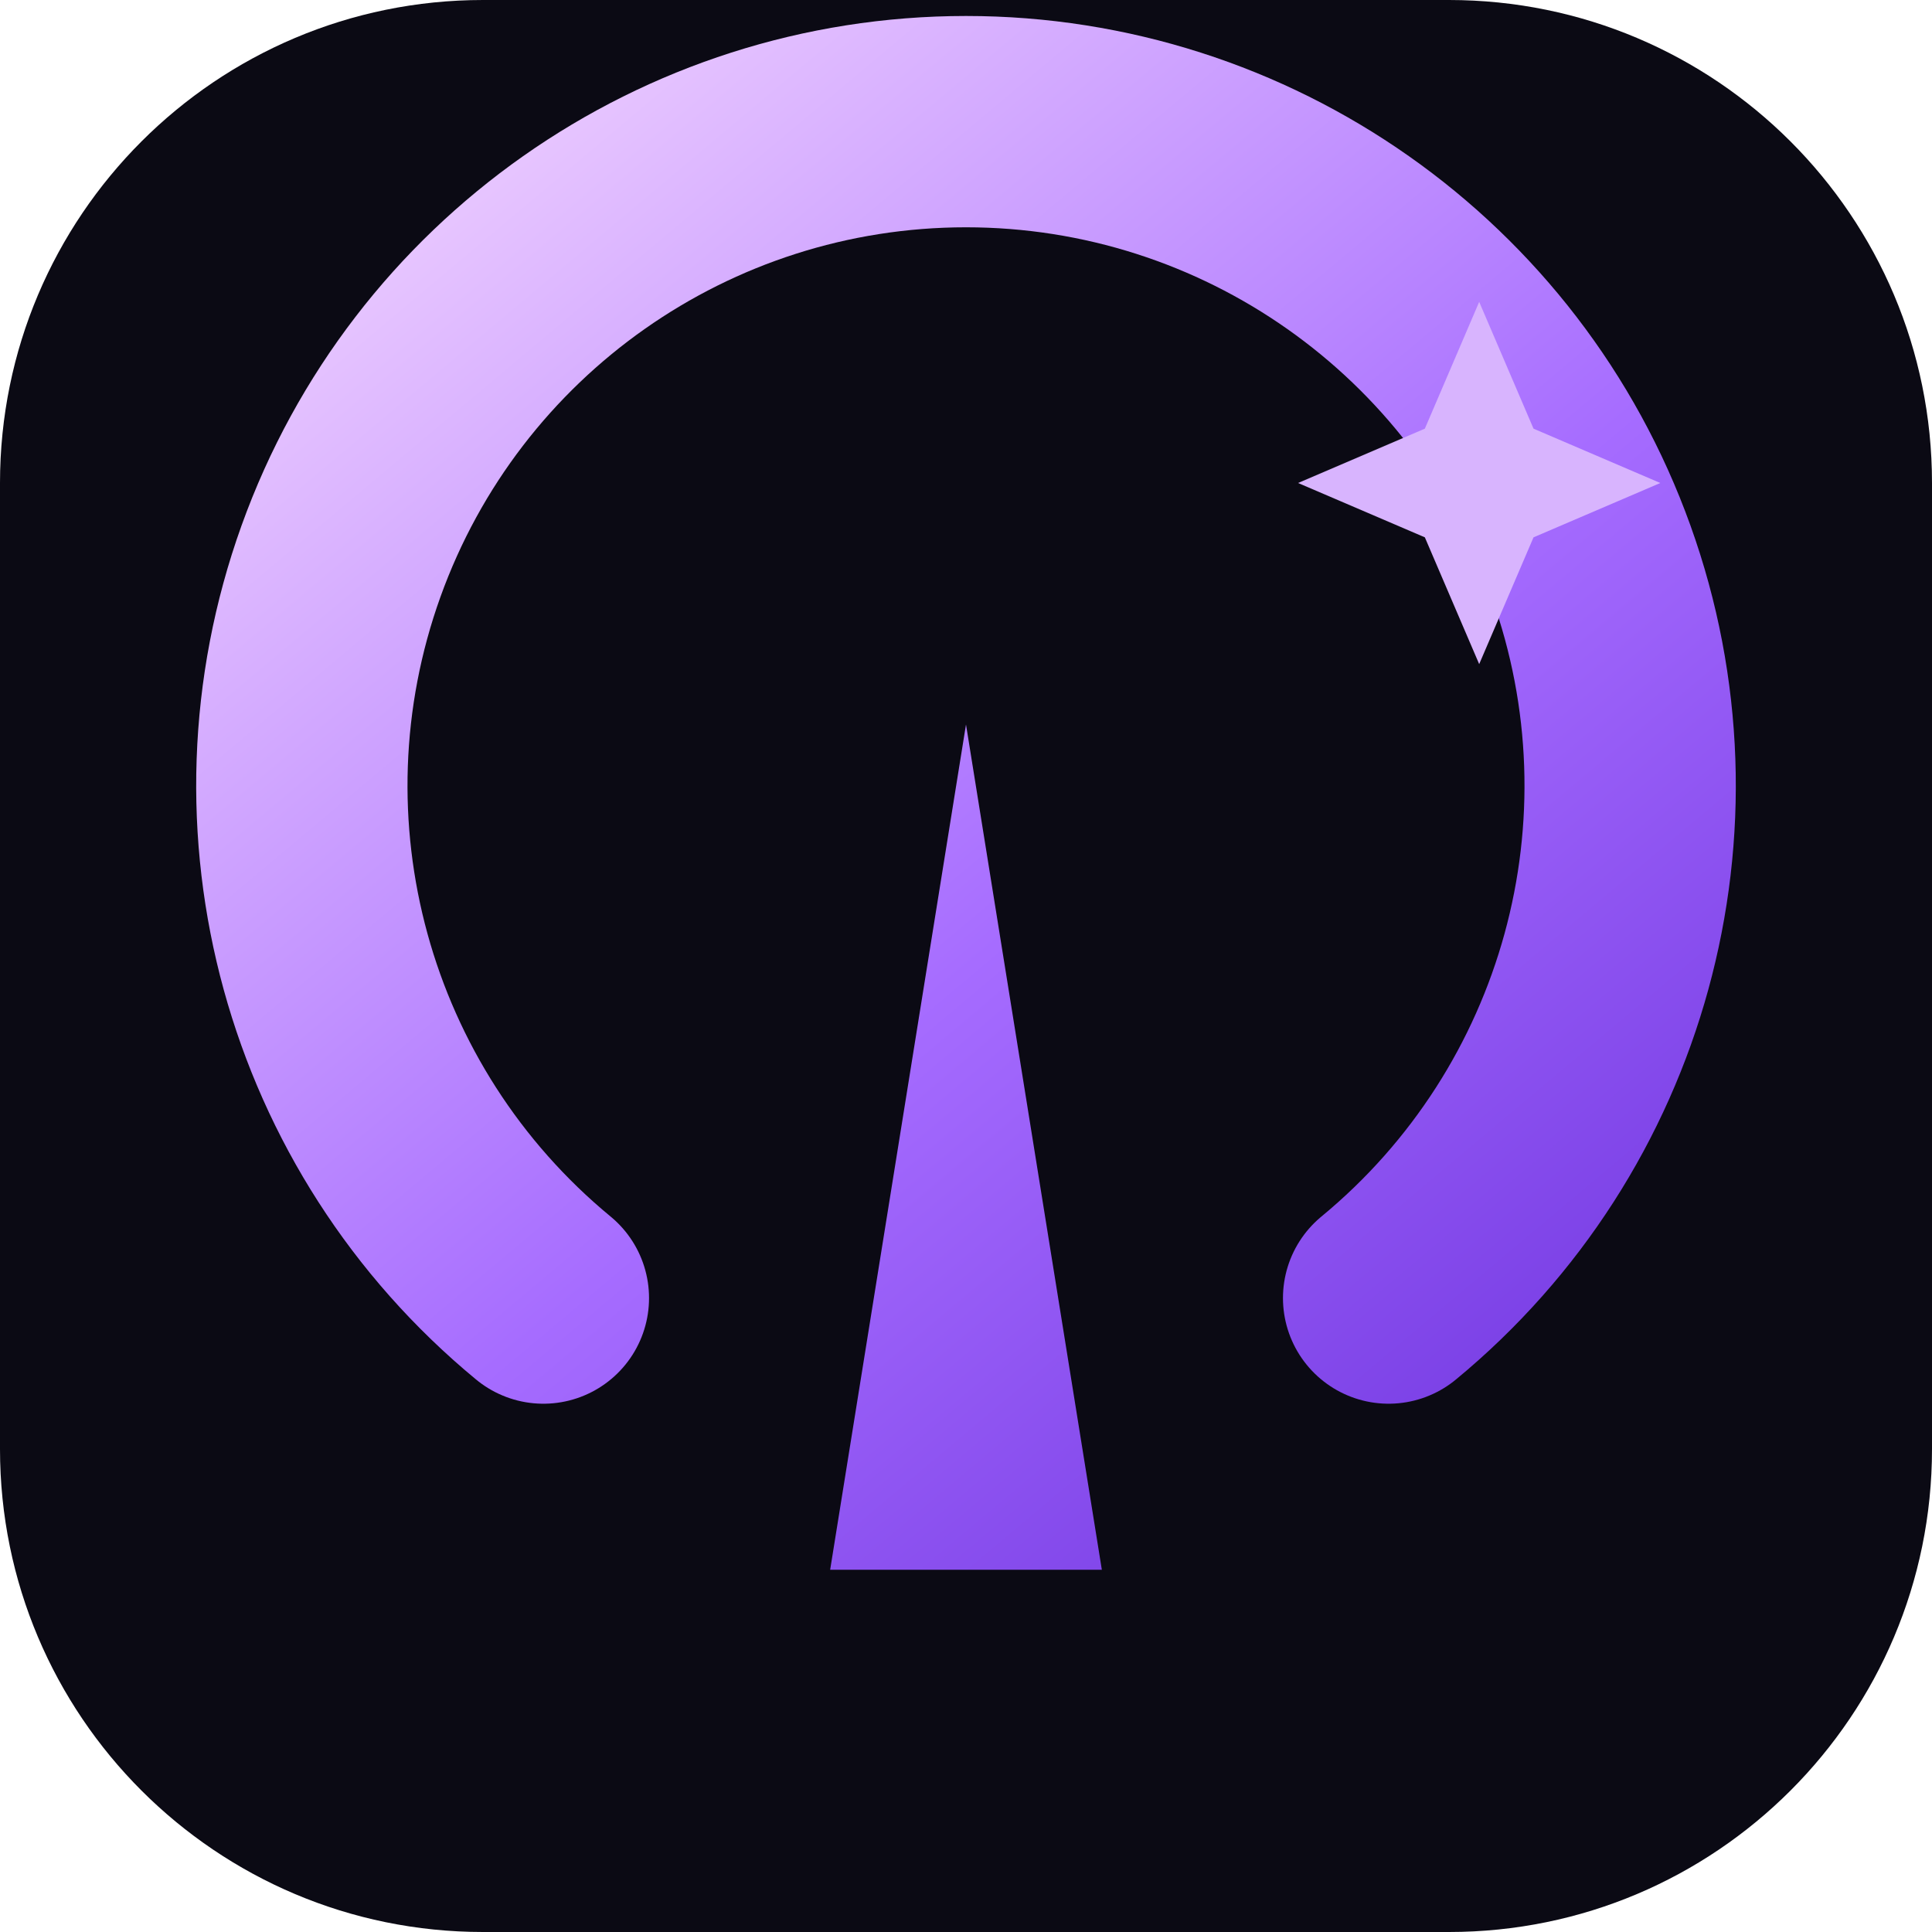
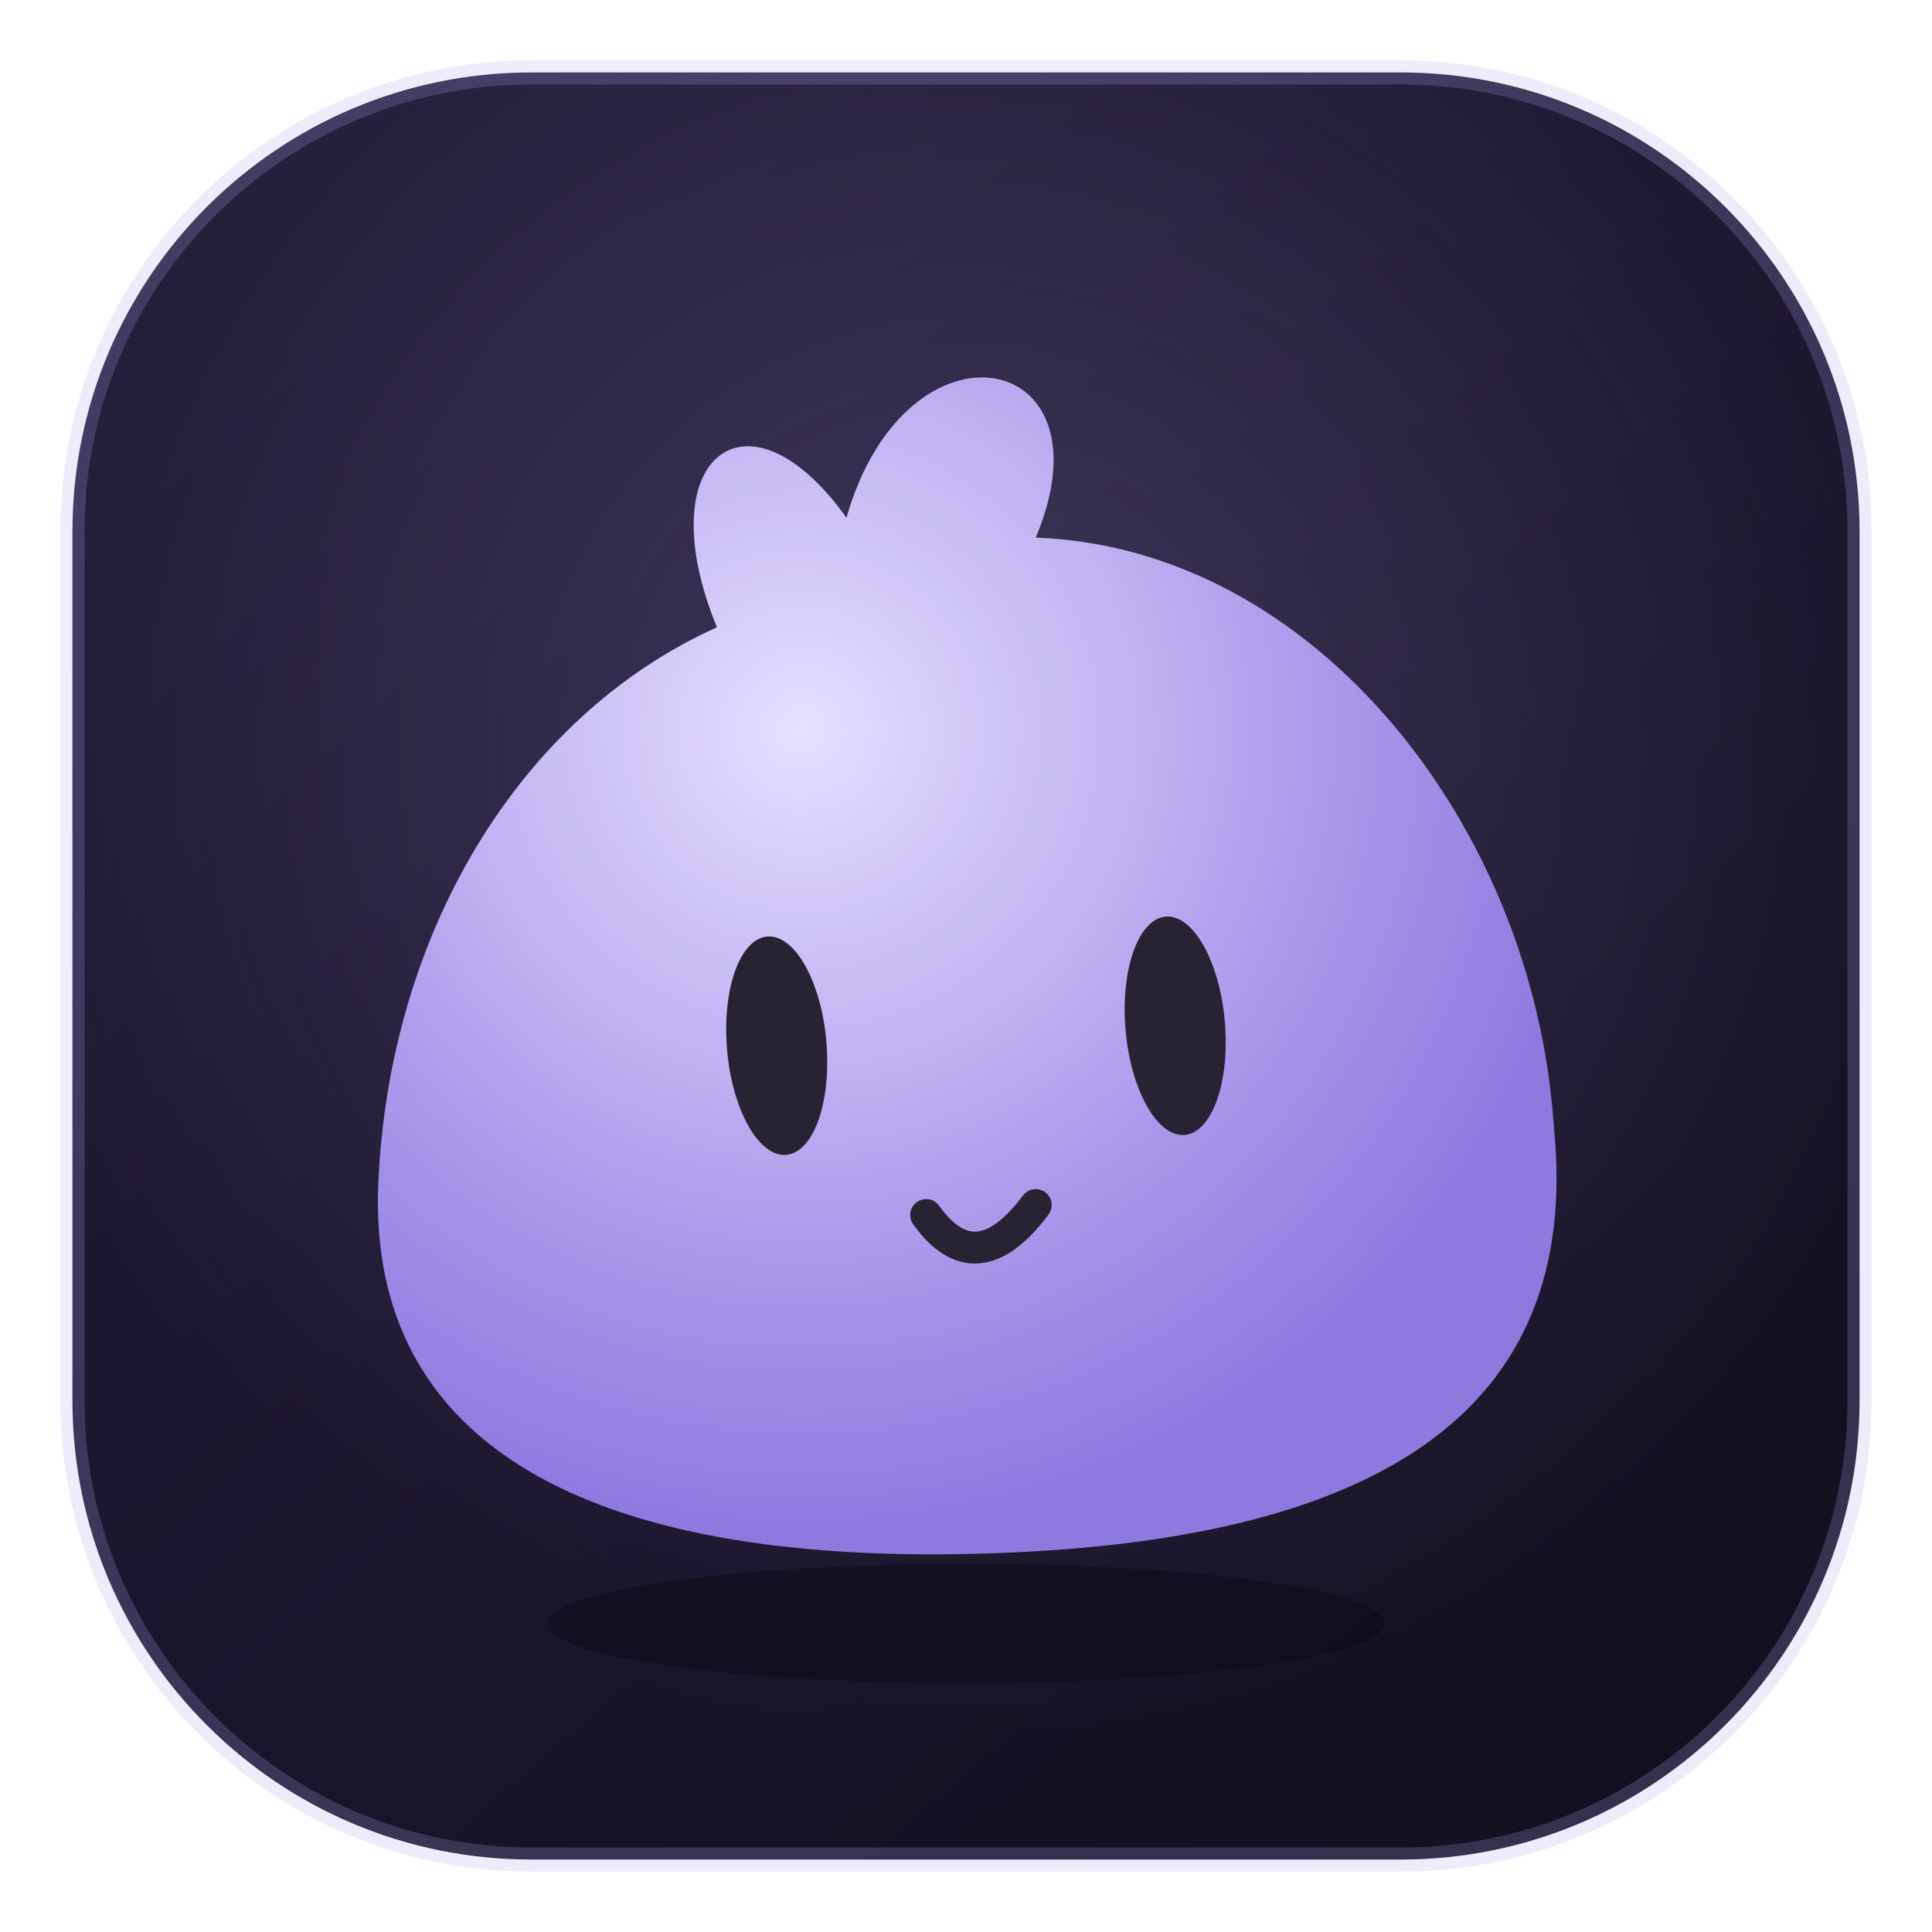
- <svg xmlns="http://www.w3.org/2000/svg" viewBox="0 0 64 64" role="img" aria-labelledby="title">
+ <svg xmlns="http://www.w3.org/2000/svg" viewBox="0 0 160 160" fill="none" role="img" aria-labelledby="title">
  <defs>
-     <linearGradient id="violet" x1="12" y1="8" x2="54" y2="58" gradientUnits="userSpaceOnUse">
-       <stop stop-color="#e9c8ff" />
-       <stop offset=".48" stop-color="#a66cff" />
-       <stop offset="1" stop-color="#6328d8" />
+     <linearGradient id="orinBgGrad" x1="20" y1="10" x2="140" y2="150" gradientUnits="userSpaceOnUse">
+       <stop offset="0%" stop-color="#231D38" />
+       <stop offset="55%" stop-color="#1A152B" />
+       <stop offset="100%" stop-color="#13101F" />
    </linearGradient>
+     <radialGradient id="orinGlowGrad" cx="50%" cy="38%" r="55%">
+       <stop offset="0%" stop-color="#B4A4EF" stop-opacity="0.22" />
+       <stop offset="100%" stop-color="#B4A4EF" stop-opacity="0" />
+     </radialGradient>
+     <radialGradient id="orinMascotGrad" cx="36%" cy="30%" r="68%" fx="36%" fy="30%">
+       <stop offset="0%" stop-color="#E6DFFF" />
+       <stop offset="55%" stop-color="#B4A4EF" />
+       <stop offset="100%" stop-color="#8E79DF" />
+     </radialGradient>
  </defs>
-   <rect width="64" height="64" rx="16" fill="#0b0a14" />
-   <path d="M18 43a22 22 0 1 1 28 0" fill="none" stroke="url(#violet)" stroke-linecap="round" stroke-width="7" />
-   <path d="M32 24 27.5 52h9L32 24Z" fill="url(#violet)" />
-   <path d="m49 10 1.8 4.2L55 16l-4.2 1.8L49 22l-1.8-4.2L43 16l4.2-1.8L49 10Z" fill="#d8b4fe" />
+   <rect x="6" y="6" width="148" height="148" rx="38" fill="url(#orinBgGrad)" stroke="#B4A4EF" stroke-opacity="0.22" stroke-width="2" />
+   <rect x="6" y="6" width="148" height="148" rx="38" fill="url(#orinGlowGrad)" />
+   <g transform="translate(14, 14) scale(0.825)">
+     <ellipse cx="80" cy="146" rx="42" ry="6" fill="#0B0914" fill-opacity="0.45" />
+     <path d="M 55 46 C 48 29, 58 21, 68 35 C 74 14, 95 18, 87 37 C 115 38, 137 66, 139 96 C 142 125, 121 138, 81 139 C 42 140, 20 128, 21 102 C 22 77, 35 55, 55 46 Z" fill="url(#orinMascotGrad)" data-mascot-part="body" />
+     <ellipse cx="61" cy="88" rx="5" ry="11" fill="#282333" transform="rotate(-5 61 88)" data-mascot-part="eye" />
+     <ellipse cx="101" cy="86" rx="5" ry="11" fill="#282333" transform="rotate(-5 101 86)" data-mascot-part="eye" />
+     <path d="M 76 105 Q 81 112 87 104" fill="none" stroke="#282333" stroke-width="3.2" stroke-linecap="round" data-mascot-part="smile" />
+   </g>
</svg>
